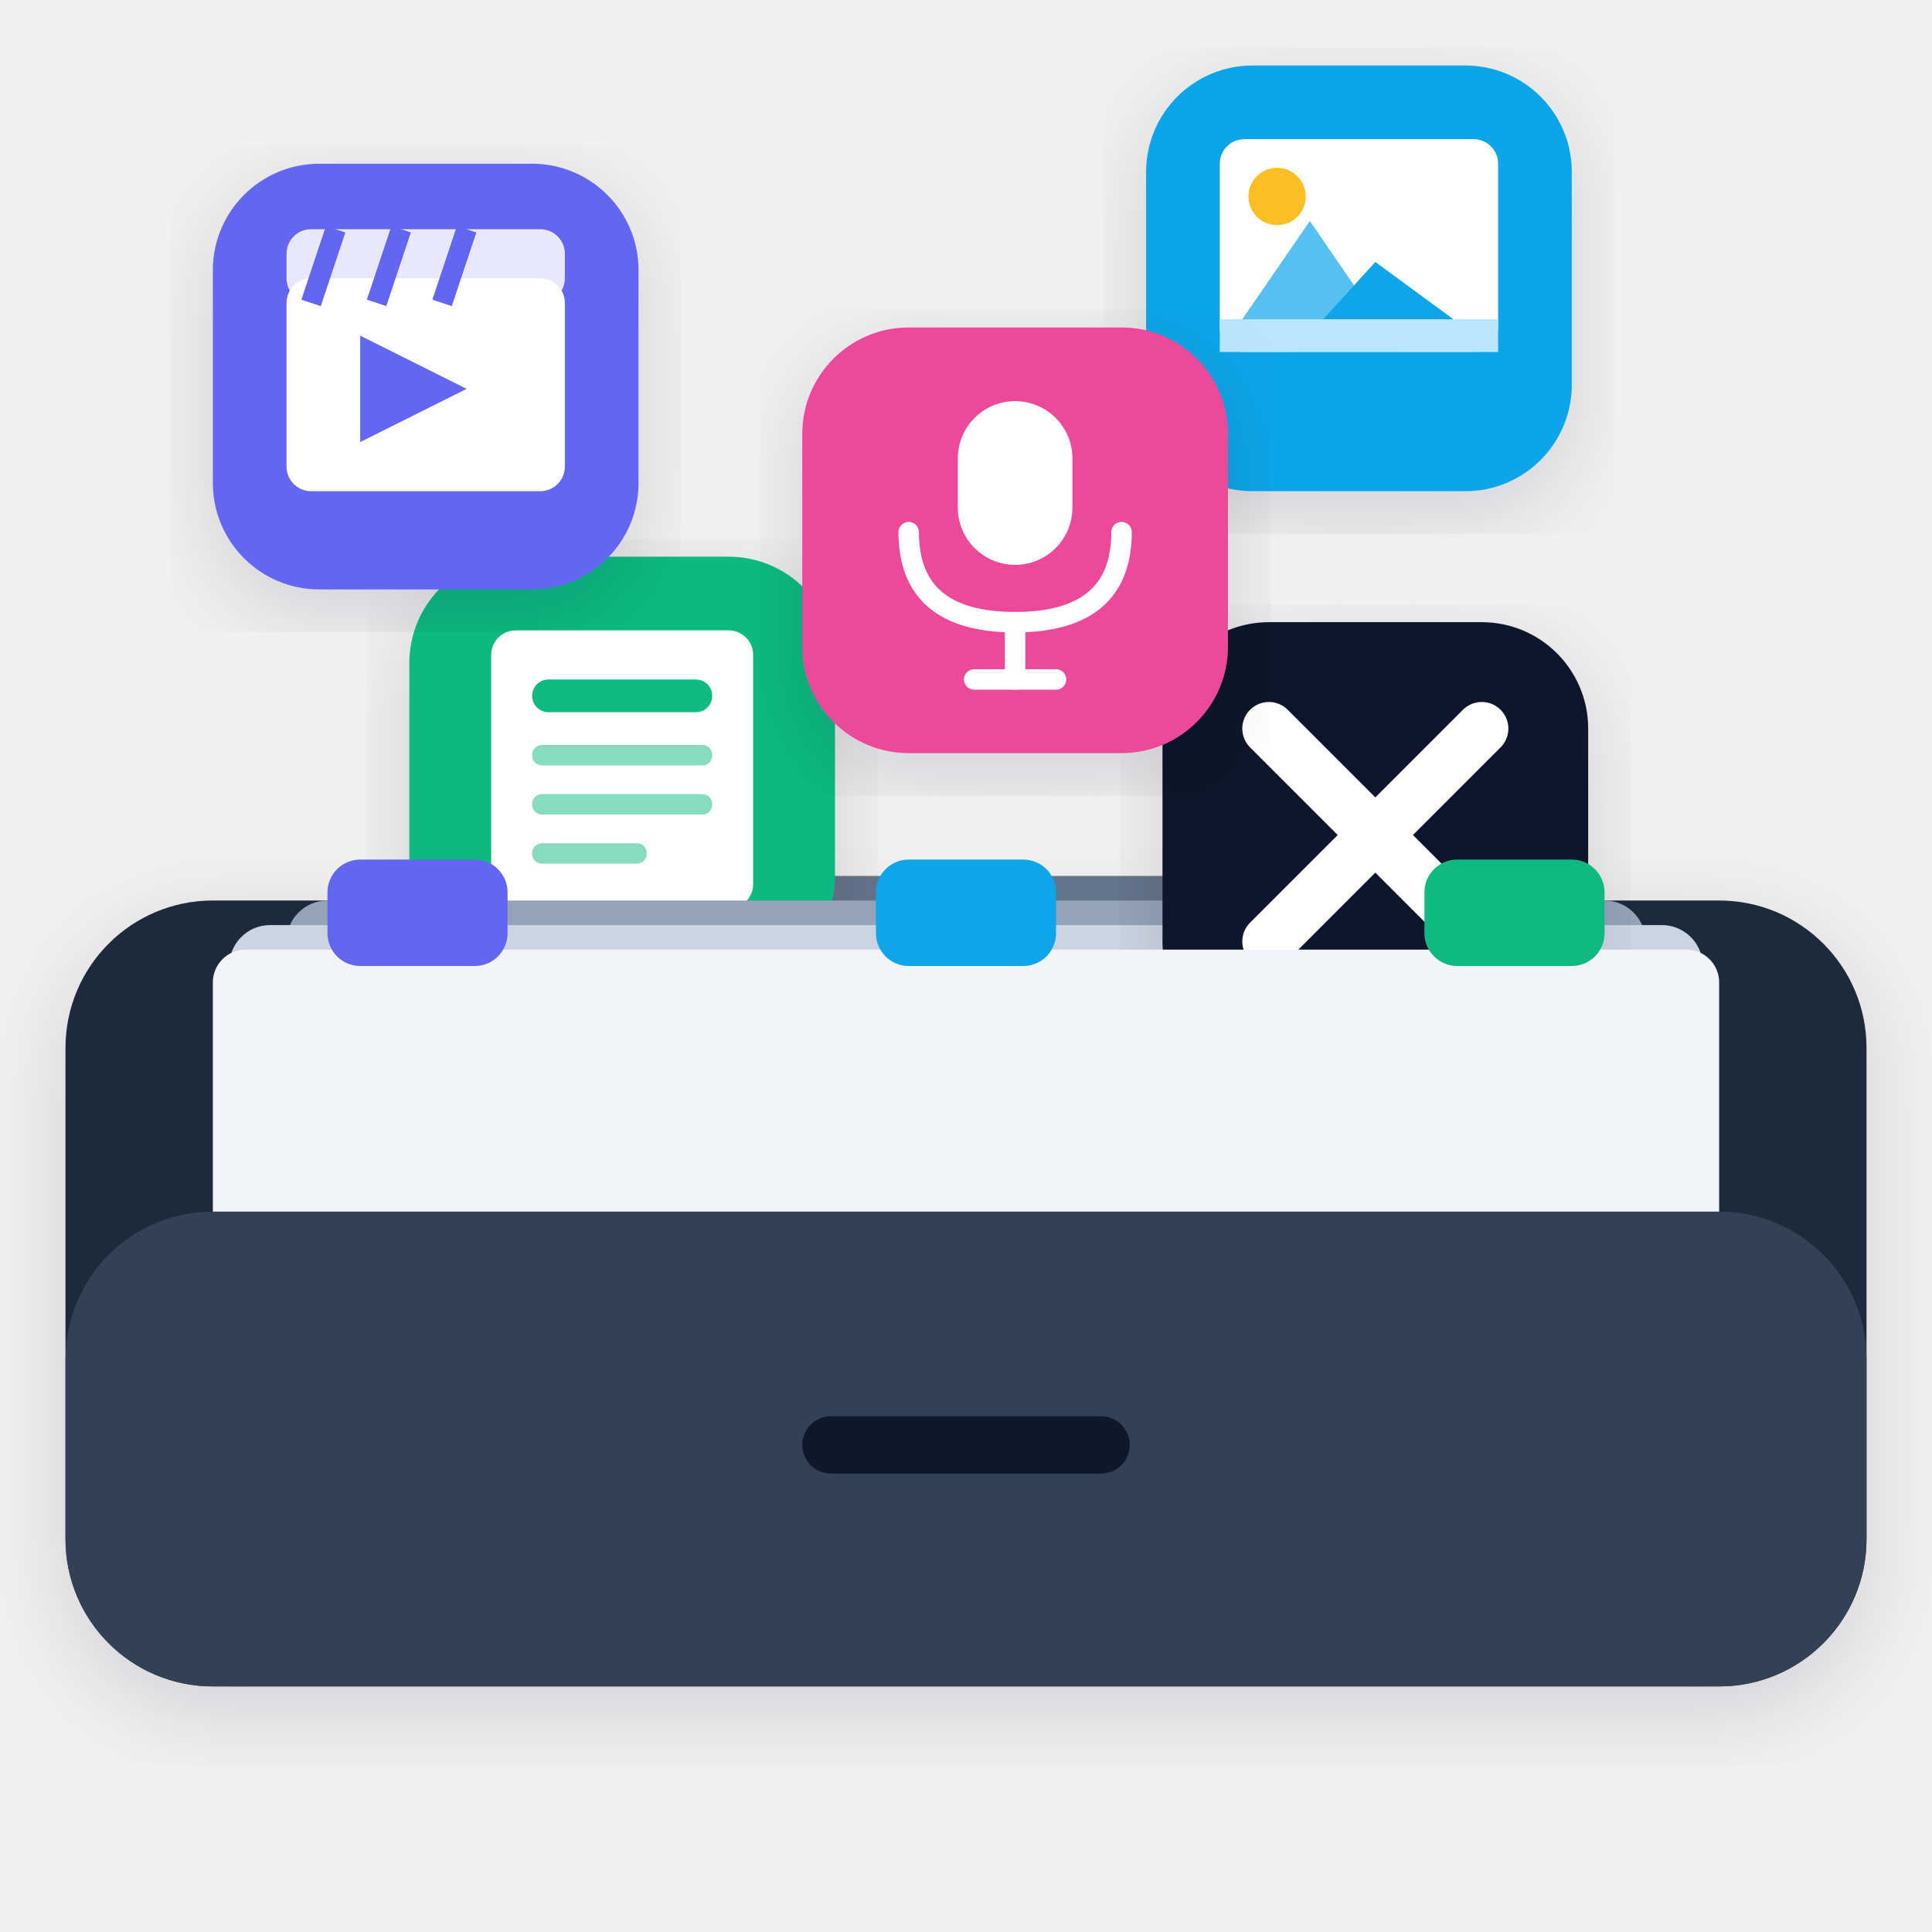
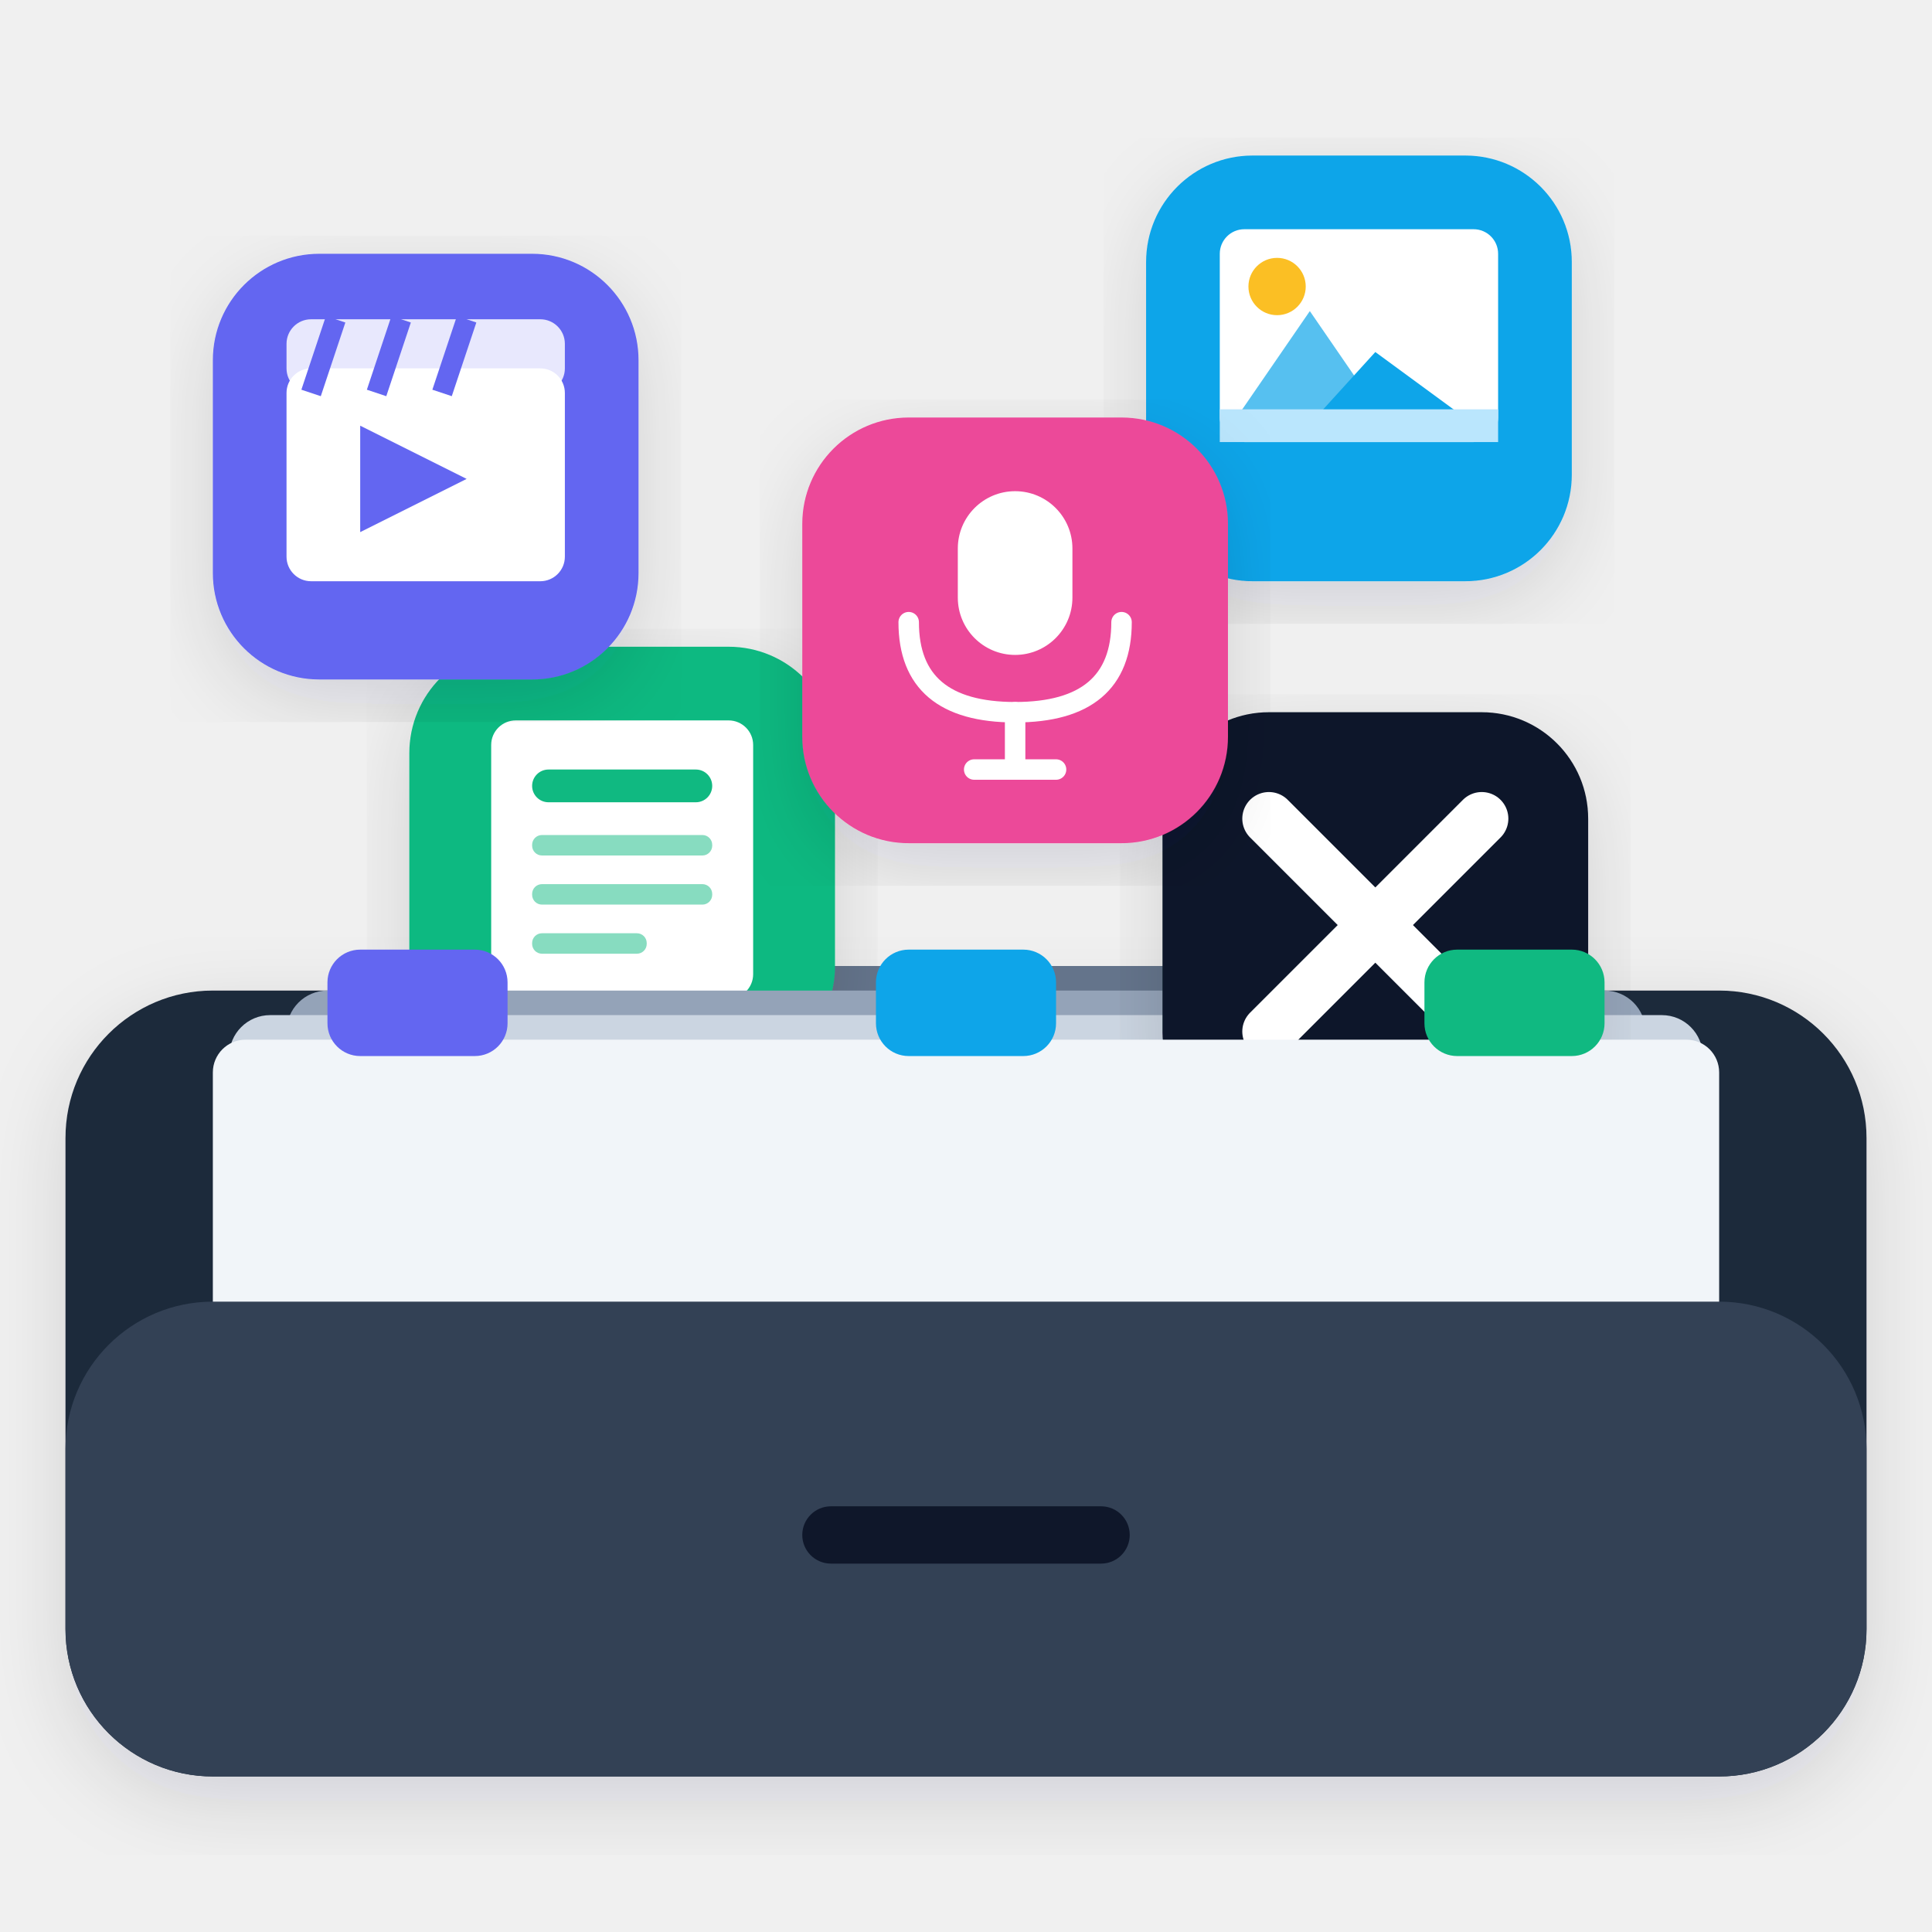
- <svg xmlns="http://www.w3.org/2000/svg" width="256" height="256" viewBox="10 8 236 236">
+ <svg xmlns="http://www.w3.org/2000/svg" width="256" height="256" viewBox="10 8 236 214">
  <defs>
    <filter id="s">
      <feDropShadow dx="0" dy="3" stdDeviation="5" flood-color="#0f172a" flood-opacity="0.13" />
    </filter>
    <linearGradient id="bgGrad" x1="0%" y1="0%" x2="100%" y2="100%">
      <stop offset="0%" style="stop-color:#f0f4ff" />
      <stop offset="100%" style="stop-color:#fafafa" />
    </linearGradient>
  </defs>
  <g filter="url(#s)">
    <rect x="18" y="118" width="220" height="96" rx="18" fill="#1e293b" />
  </g>
  <rect x="52" y="115" width="152" height="65" rx="5" fill="#64748b" />
  <g filter="url(#s)">
    <rect x="60" y="76" width="52" height="52" rx="13" fill="#10b981" />
  </g>
  <rect x="70" y="85" width="32" height="34" rx="3" fill="white" />
  <rect x="75" y="91" width="22" height="4" rx="2" fill="#10b981" />
  <rect x="75" y="99" width="22" height="2.5" rx="1.2" fill="#10b981" opacity="0.5" />
  <rect x="75" y="105" width="22" height="2.5" rx="1.2" fill="#10b981" opacity="0.5" />
  <rect x="75" y="111" width="14" height="2.5" rx="1.2" fill="#10b981" opacity="0.5" />
  <rect x="45" y="118" width="166" height="64" rx="5" fill="#94a3b8" />
  <rect x="38" y="121" width="180" height="62" rx="5" fill="#cbd5e1" />
  <g filter="url(#s)">
    <rect x="152" y="84" width="52" height="52" rx="13" fill="#0f172a" />
  </g>
  <line x1="165" y1="97" x2="191" y2="123" stroke="white" stroke-width="6.5" stroke-linecap="round" />
  <line x1="191" y1="97" x2="165" y2="123" stroke="white" stroke-width="6.5" stroke-linecap="round" />
  <rect x="36" y="124" width="184" height="56" rx="4" fill="#f1f5f9" />
  <rect x="50" y="113" width="22" height="13" rx="4" fill="#6366f1" />
  <rect x="117" y="113" width="22" height="13" rx="4" fill="#0ea5e9" />
  <rect x="184" y="113" width="22" height="13" rx="4" fill="#10b981" />
  <rect x="18" y="156" width="220" height="58" rx="18" fill="#334155" />
  <rect x="108" y="181" width="40" height="7" rx="3.5" fill="#0f172a" />
  <g filter="url(#s)">
    <rect x="36" y="28" width="52" height="52" rx="13" fill="#6366f1" />
  </g>
  <rect x="45" y="42" width="34" height="26" rx="3" fill="white" />
  <rect x="45" y="36" width="34" height="9" rx="3" fill="white" opacity="0.85" />
  <line x1="51" y1="36" x2="48" y2="45" stroke="#6366f1" stroke-width="2.5" />
  <line x1="59" y1="36" x2="56" y2="45" stroke="#6366f1" stroke-width="2.5" />
  <line x1="67" y1="36" x2="64" y2="45" stroke="#6366f1" stroke-width="2.5" />
  <polygon points="54,49 54,62 67,55.5" fill="#6366f1" />
  <g filter="url(#s)">
    <rect x="150" y="16" width="52" height="52" rx="13" fill="#0ea5e9" />
  </g>
  <rect x="159" y="25" width="34" height="26" rx="3" fill="white" />
  <circle cx="166" cy="32" r="3.5" fill="#fbbf24" />
  <polygon points="159,51 170,35 181,51" fill="#0ea5e9" opacity="0.7" />
  <polygon points="168,51 178,40 193,51" fill="#0ea5e9" />
  <rect x="159" y="47" width="34" height="4" fill="#bae6fd" />
  <g filter="url(#s)">
    <rect x="108" y="48" width="52" height="52" rx="13" fill="#ec4899" />
  </g>
  <rect x="127" y="57" width="14" height="20" rx="7" fill="white" />
  <path d="M121,73 Q121,84 134,84 Q147,84 147,73" fill="none" stroke="white" stroke-width="2.5" stroke-linecap="round" />
  <line x1="134" y1="84" x2="134" y2="91" stroke="white" stroke-width="2.5" stroke-linecap="round" />
  <line x1="129" y1="91" x2="139" y2="91" stroke="white" stroke-width="2.5" stroke-linecap="round" />
</svg>
